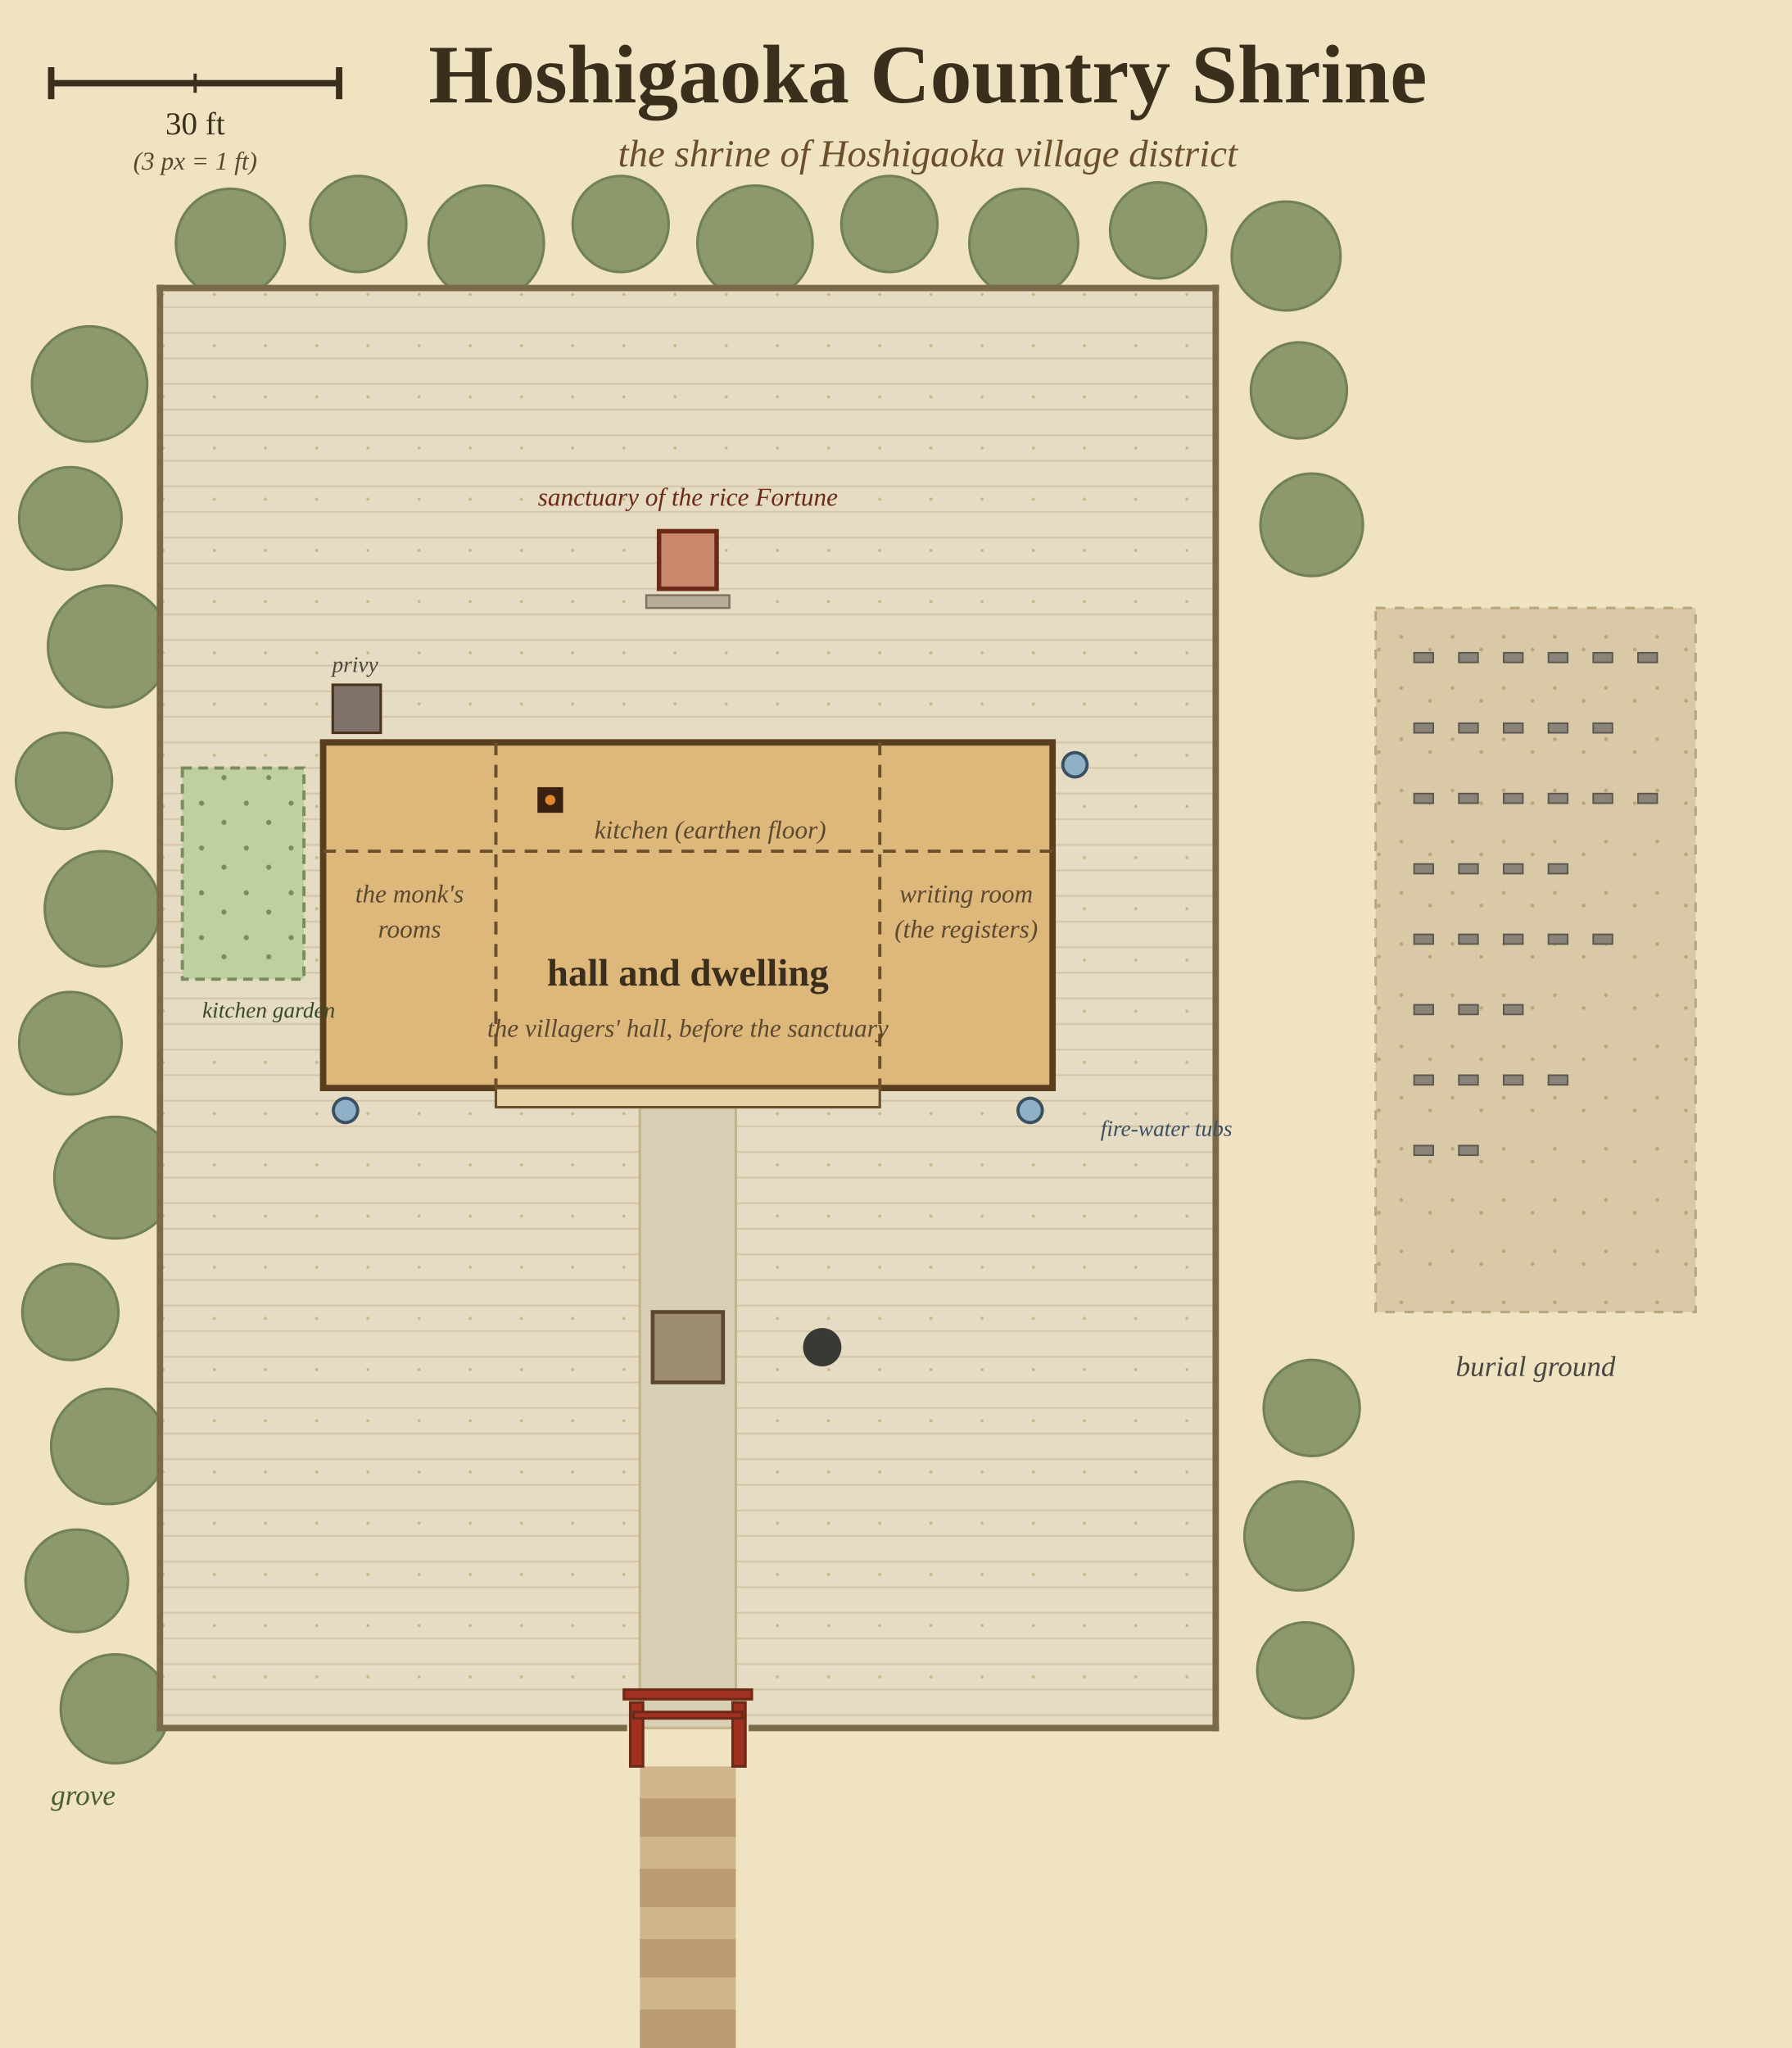
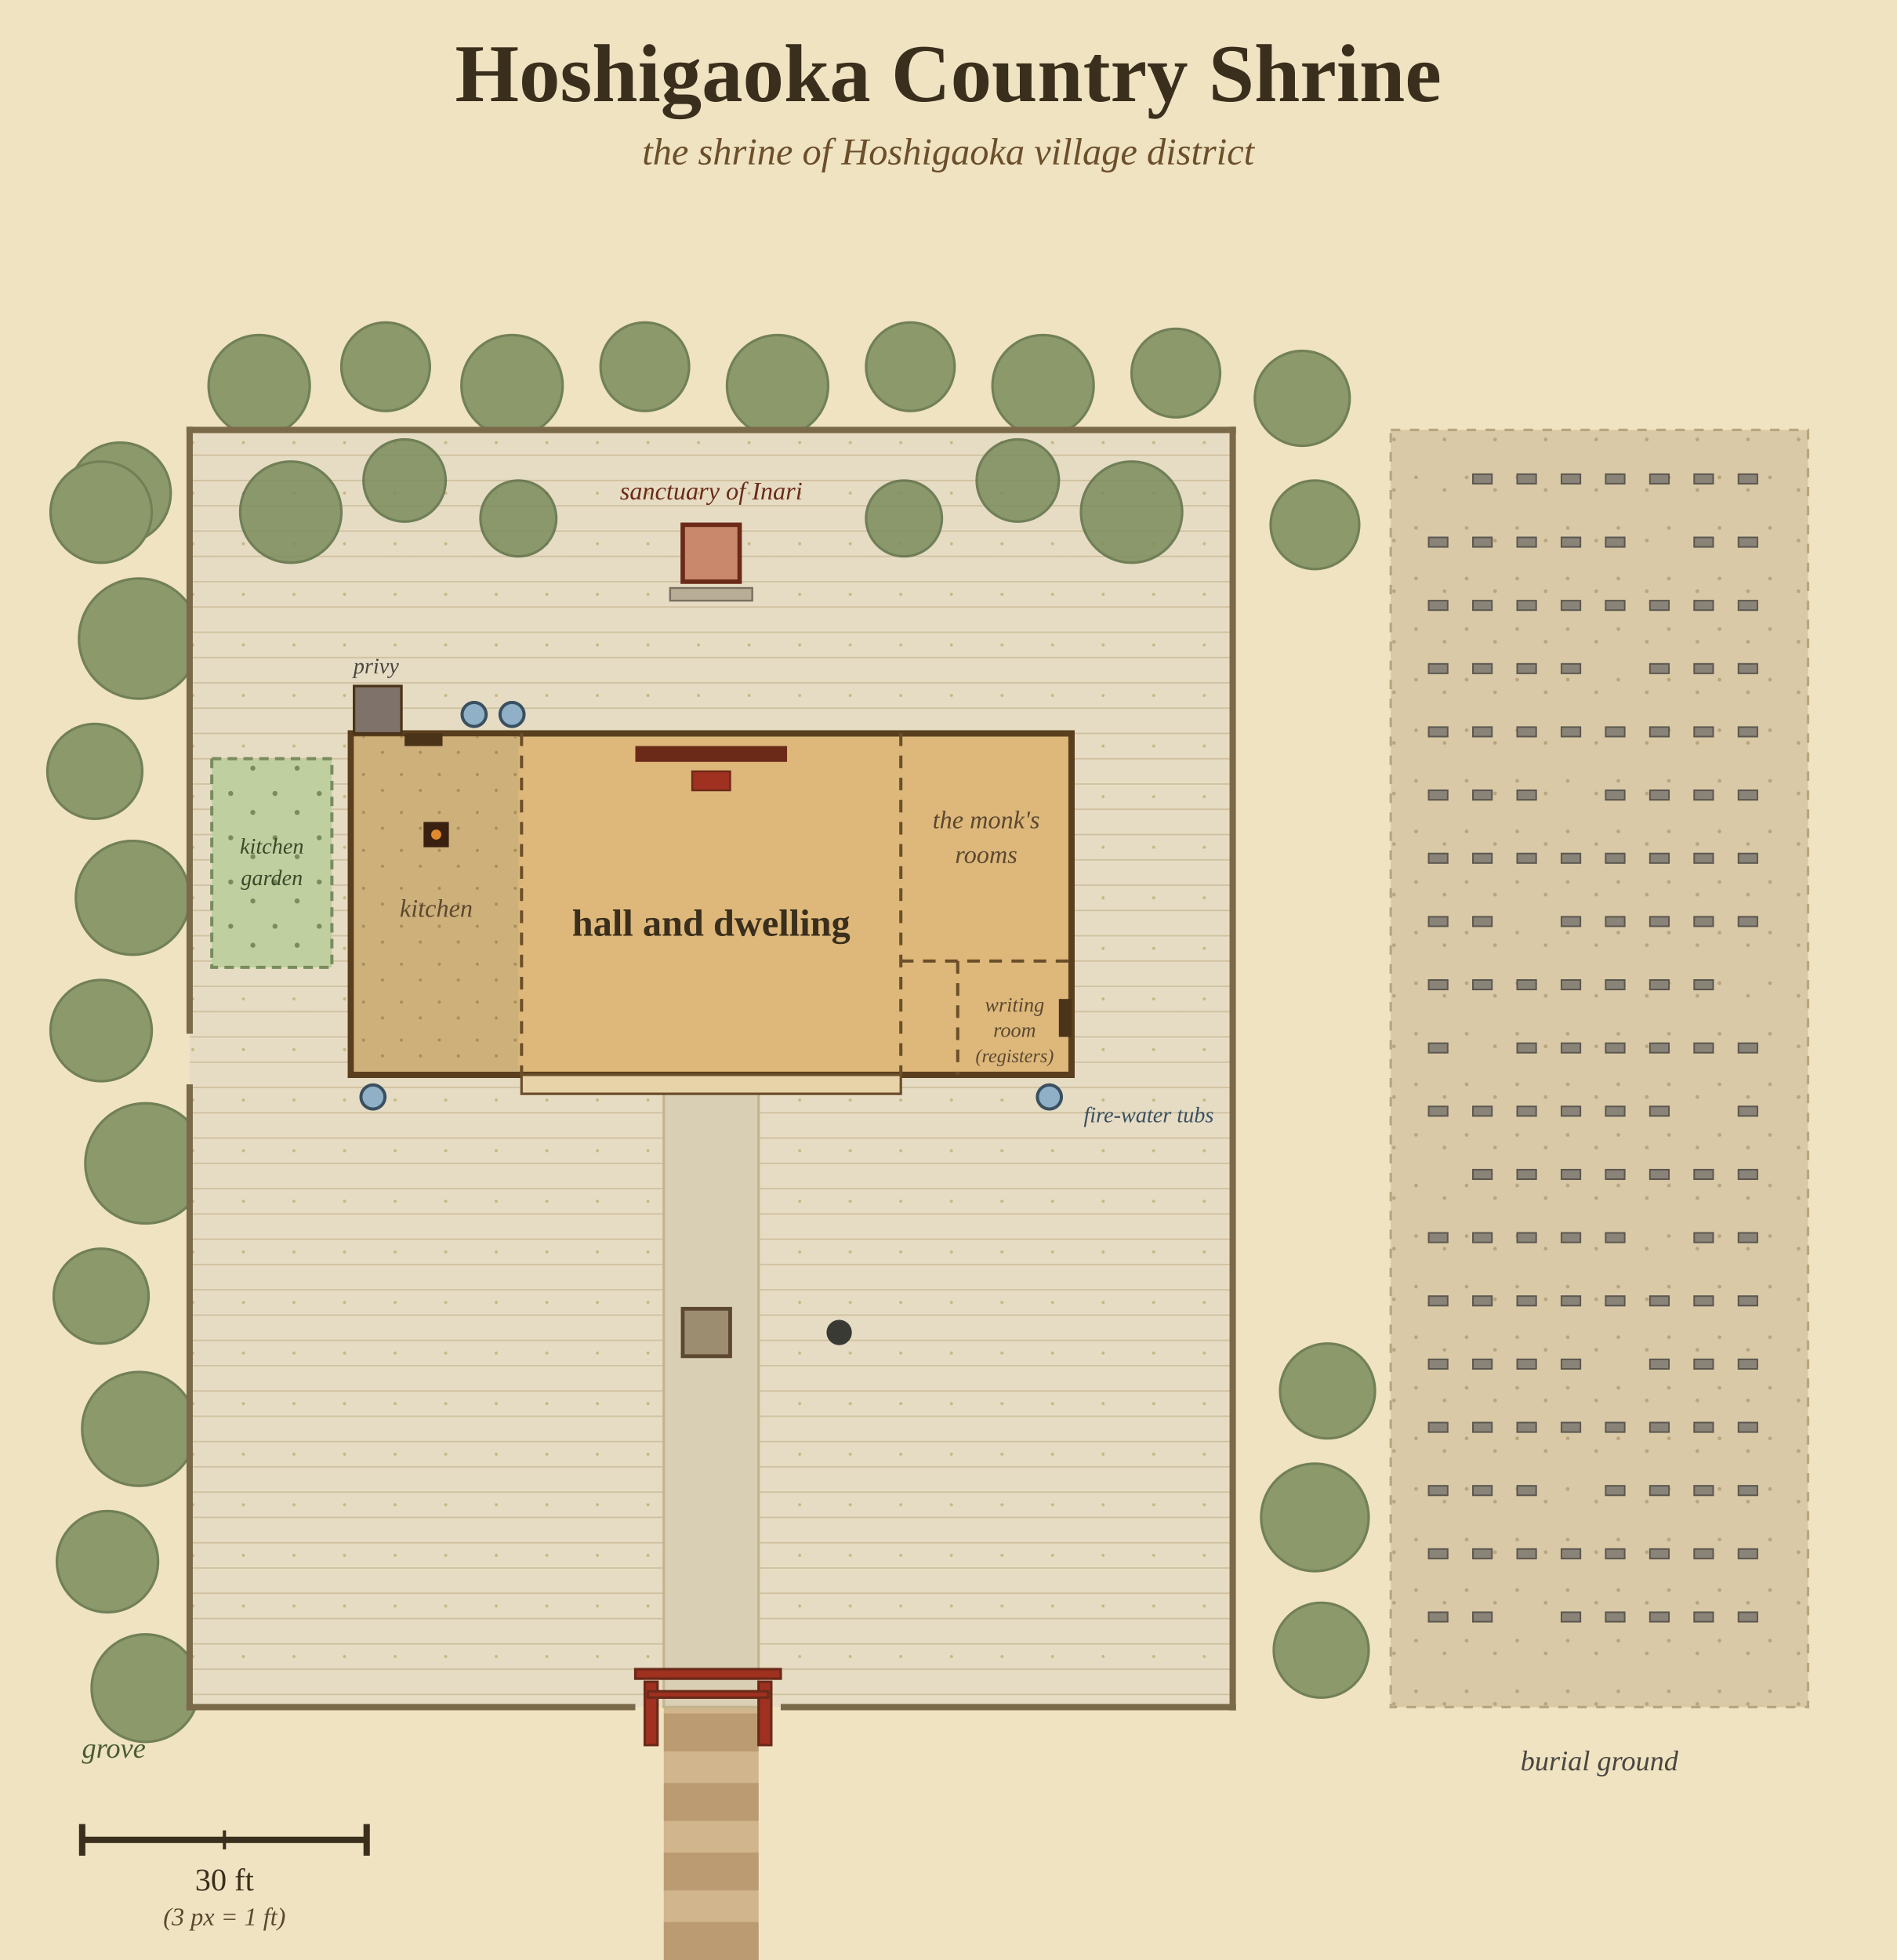
- <svg xmlns="http://www.w3.org/2000/svg" viewBox="150 60 560 640" font-family="Georgia, 'Times New Roman', serif">
+ <svg xmlns="http://www.w3.org/2000/svg" viewBox="140 60 600 620" font-family="Georgia, 'Times New Roman', serif">
  <defs>
    <pattern id="keidai-gravel" patternUnits="userSpaceOnUse" width="16" height="16">
      <rect width="16" height="16" fill="#E6DCC4" />
      <line x1="0" y1="4" x2="16" y2="4" stroke="#D2C4A4" stroke-width="0.5" />
      <line x1="0" y1="12" x2="16" y2="12" stroke="#D2C4A4" stroke-width="0.5" />
      <circle cx="9" cy="8" r="0.5" fill="#C9B884" />
    </pattern>
    <pattern id="garden-stipple" patternUnits="userSpaceOnUse" width="14" height="14">
      <rect width="14" height="14" fill="#BFCFA0" />
      <circle cx="3" cy="3" r="0.8" fill="#7A8C5C" />
      <circle cx="10" cy="9" r="0.8" fill="#7A8C5C" />
    </pattern>
+     <pattern id="doma-earth" patternUnits="userSpaceOnUse" width="12" height="12">
+       <rect width="12" height="12" fill="#CDB07A" />
+       <circle cx="3" cy="5" r="0.5" fill="#A88E58" />
+       <circle cx="9" cy="10" r="0.5" fill="#A88E58" />
+     </pattern>
    <pattern id="bare-earth" patternUnits="userSpaceOnUse" width="16" height="16">
      <rect width="16" height="16" fill="#D9C9A6" />
      <circle cx="5" cy="7" r="0.6" fill="#B9A67E" />
      <circle cx="12" cy="3" r="0.6" fill="#B9A67E" />
    </pattern>
  </defs>
  <rect x="0" y="0" width="900" height="800" fill="#EFE3C2" />
  <g>
-     <path d="M 365 700 L 365 612" stroke="#B89060" stroke-width="30" stroke-linecap="butt" opacity="0.55" />
-     <path d="M 365 700 L 365 612" stroke="#9C7448" stroke-width="30" stroke-dasharray="12 10" fill="none" opacity="0.4" />
+     <path d="M 365 680 L 365 600" stroke="#B89060" stroke-width="30" stroke-linecap="butt" opacity="0.55" />
+     <path d="M 365 680 L 365 600" stroke="#9C7448" stroke-width="30" stroke-dasharray="12 10" fill="none" opacity="0.4" />
  </g>
  <text x="440" y="92" text-anchor="middle" font-size="26" font-weight="bold" fill="#3A2E1C">Hoshigaoka Country Shrine</text>
  <text x="440" y="112" text-anchor="middle" font-size="12" font-style="italic" fill="#6B4F2A">the shrine of Hoshigaoka village district</text>
  <g>
    <g stroke="#3A2E1C">
-       <line x1="166" y1="86" x2="256" y2="86" stroke-width="2" />
-       <line x1="166" y1="81" x2="166" y2="91" stroke-width="2" />
-       <line x1="256" y1="81" x2="256" y2="91" stroke-width="2" />
-       <line x1="211" y1="83" x2="211" y2="89" stroke-width="1" />
+       <line x1="166" y1="642" x2="256" y2="642" stroke-width="2" />
+       <line x1="166" y1="637" x2="166" y2="647" stroke-width="2" />
+       <line x1="256" y1="637" x2="256" y2="647" stroke-width="2" />
+       <line x1="211" y1="639" x2="211" y2="645" stroke-width="1" />
    </g>
-     <text x="211" y="102" text-anchor="middle" font-size="10" fill="#3A2E1C">30 ft</text>
-     <text x="211" y="113" text-anchor="middle" font-size="8" font-style="italic" fill="#5C4830">(3 px = 1 ft)</text>
+     <text x="211" y="658" text-anchor="middle" font-size="10" fill="#3A2E1C">30 ft</text>
+     <text x="211" y="669" text-anchor="middle" font-size="8" font-style="italic" fill="#5C4830">(3 px = 1 ft)</text>
  </g>
  <g fill="#7A8C5C" stroke="#5C6E44" stroke-width="0.8" opacity="0.85">
-     <circle cx="178" cy="180" r="18" />
+     <circle cx="178" cy="216" r="16" />
    <circle cx="172" cy="222" r="16" />
    <circle cx="184" cy="262" r="19" />
    <circle cx="170" cy="304" r="15" />
    <circle cx="182" cy="344" r="18" />
    <circle cx="172" cy="386" r="16" />
    <circle cx="186" cy="428" r="19" />
    <circle cx="172" cy="470" r="15" />
    <circle cx="184" cy="512" r="18" />
    <circle cx="174" cy="554" r="16" />
    <circle cx="186" cy="594" r="17" />
-     <circle cx="222" cy="136" r="17" />
-     <circle cx="262" cy="130" r="15" />
-     <circle cx="302" cy="136" r="18" />
-     <circle cx="344" cy="130" r="15" />
-     <circle cx="386" cy="136" r="18" />
-     <circle cx="428" cy="130" r="15" />
-     <circle cx="470" cy="136" r="17" />
-     <circle cx="512" cy="132" r="15" />
-     <circle cx="552" cy="140" r="17" />
-     <circle cx="556" cy="182" r="15" />
-     <circle cx="560" cy="224" r="16" />
+     <circle cx="222" cy="182" r="16" />
+     <circle cx="262" cy="176" r="14" />
+     <circle cx="302" cy="182" r="16" />
+     <circle cx="344" cy="176" r="14" />
+     <circle cx="386" cy="182" r="16" />
+     <circle cx="428" cy="176" r="14" />
+     <circle cx="470" cy="182" r="16" />
+     <circle cx="512" cy="178" r="14" />
+     <circle cx="552" cy="186" r="15" />
+     <circle cx="556" cy="226" r="14" />
    <circle cx="560" cy="500" r="15" />
    <circle cx="556" cy="540" r="17" />
    <circle cx="558" cy="582" r="15" />
  </g>
-   <text x="176" y="624" text-anchor="middle" font-size="9" font-style="italic" fill="#4A5C34">grove</text>
-   <rect x="580" y="250" width="100" height="220" fill="url(#bare-earth)" stroke="#B9A67E" stroke-width="0.8" stroke-dasharray="3 3" />
+   <text x="176" y="616" text-anchor="middle" font-size="9" font-style="italic" fill="#4A5C34">grove</text>
+   <rect x="580" y="196" width="132" height="404" fill="url(#bare-earth)" stroke="#B9A67E" stroke-width="0.8" stroke-dasharray="3 3" />
  <g fill="#8A8478" stroke="#5C5850" stroke-width="0.5">
-     <rect x="592" y="264" width="6" height="3" />
-     <rect x="606" y="264" width="6" height="3" />
-     <rect x="620" y="264" width="6" height="3" />
-     <rect x="634" y="264" width="6" height="3" />
-     <rect x="648" y="264" width="6" height="3" />
-     <rect x="662" y="264" width="6" height="3" />
-     <rect x="592" y="286" width="6" height="3" />
-     <rect x="606" y="286" width="6" height="3" />
-     <rect x="620" y="286" width="6" height="3" />
-     <rect x="634" y="286" width="6" height="3" />
-     <rect x="648" y="286" width="6" height="3" />
-     <rect x="592" y="308" width="6" height="3" />
-     <rect x="606" y="308" width="6" height="3" />
-     <rect x="620" y="308" width="6" height="3" />
-     <rect x="634" y="308" width="6" height="3" />
-     <rect x="648" y="308" width="6" height="3" />
-     <rect x="662" y="308" width="6" height="3" />
+     <rect x="606" y="210" width="6" height="3" />
+     <rect x="620" y="210" width="6" height="3" />
+     <rect x="634" y="210" width="6" height="3" />
+     <rect x="648" y="210" width="6" height="3" />
+     <rect x="662" y="210" width="6" height="3" />
+     <rect x="676" y="210" width="6" height="3" />
+     <rect x="690" y="210" width="6" height="3" />
+     <rect x="592" y="230" width="6" height="3" />
+     <rect x="606" y="230" width="6" height="3" />
+     <rect x="620" y="230" width="6" height="3" />
+     <rect x="634" y="230" width="6" height="3" />
+     <rect x="648" y="230" width="6" height="3" />
+     <rect x="676" y="230" width="6" height="3" />
+     <rect x="690" y="230" width="6" height="3" />
+     <rect x="592" y="250" width="6" height="3" />
+     <rect x="606" y="250" width="6" height="3" />
+     <rect x="620" y="250" width="6" height="3" />
+     <rect x="634" y="250" width="6" height="3" />
+     <rect x="648" y="250" width="6" height="3" />
+     <rect x="662" y="250" width="6" height="3" />
+     <rect x="676" y="250" width="6" height="3" />
+     <rect x="690" y="250" width="6" height="3" />
+     <rect x="592" y="270" width="6" height="3" />
+     <rect x="606" y="270" width="6" height="3" />
+     <rect x="620" y="270" width="6" height="3" />
+     <rect x="634" y="270" width="6" height="3" />
+     <rect x="662" y="270" width="6" height="3" />
+     <rect x="676" y="270" width="6" height="3" />
+     <rect x="690" y="270" width="6" height="3" />
+     <rect x="592" y="290" width="6" height="3" />
+     <rect x="606" y="290" width="6" height="3" />
+     <rect x="620" y="290" width="6" height="3" />
+     <rect x="634" y="290" width="6" height="3" />
+     <rect x="648" y="290" width="6" height="3" />
+     <rect x="662" y="290" width="6" height="3" />
+     <rect x="676" y="290" width="6" height="3" />
+     <rect x="690" y="290" width="6" height="3" />
+     <rect x="592" y="310" width="6" height="3" />
+     <rect x="606" y="310" width="6" height="3" />
+     <rect x="620" y="310" width="6" height="3" />
+     <rect x="648" y="310" width="6" height="3" />
+     <rect x="662" y="310" width="6" height="3" />
+     <rect x="676" y="310" width="6" height="3" />
+     <rect x="690" y="310" width="6" height="3" />
    <rect x="592" y="330" width="6" height="3" />
    <rect x="606" y="330" width="6" height="3" />
    <rect x="620" y="330" width="6" height="3" />
    <rect x="634" y="330" width="6" height="3" />
-     <rect x="592" y="352" width="6" height="3" />
-     <rect x="606" y="352" width="6" height="3" />
-     <rect x="620" y="352" width="6" height="3" />
-     <rect x="634" y="352" width="6" height="3" />
-     <rect x="648" y="352" width="6" height="3" />
-     <rect x="592" y="374" width="6" height="3" />
-     <rect x="606" y="374" width="6" height="3" />
-     <rect x="620" y="374" width="6" height="3" />
-     <rect x="592" y="396" width="6" height="3" />
-     <rect x="606" y="396" width="6" height="3" />
-     <rect x="620" y="396" width="6" height="3" />
-     <rect x="634" y="396" width="6" height="3" />
-     <rect x="592" y="418" width="6" height="3" />
-     <rect x="606" y="418" width="6" height="3" />
-   </g>
-   <text x="630" y="490" text-anchor="middle" font-size="9" font-style="italic" fill="#4A4640">burial ground</text>
-   <rect x="200" y="150" width="330" height="450" fill="url(#keidai-gravel)" id="precinct" />
+     <rect x="648" y="330" width="6" height="3" />
+     <rect x="662" y="330" width="6" height="3" />
+     <rect x="676" y="330" width="6" height="3" />
+     <rect x="690" y="330" width="6" height="3" />
+     <rect x="592" y="350" width="6" height="3" />
+     <rect x="606" y="350" width="6" height="3" />
+     <rect x="634" y="350" width="6" height="3" />
+     <rect x="648" y="350" width="6" height="3" />
+     <rect x="662" y="350" width="6" height="3" />
+     <rect x="676" y="350" width="6" height="3" />
+     <rect x="690" y="350" width="6" height="3" />
+     <rect x="592" y="370" width="6" height="3" />
+     <rect x="606" y="370" width="6" height="3" />
+     <rect x="620" y="370" width="6" height="3" />
+     <rect x="634" y="370" width="6" height="3" />
+     <rect x="648" y="370" width="6" height="3" />
+     <rect x="662" y="370" width="6" height="3" />
+     <rect x="676" y="370" width="6" height="3" />
+     <rect x="592" y="390" width="6" height="3" />
+     <rect x="620" y="390" width="6" height="3" />
+     <rect x="634" y="390" width="6" height="3" />
+     <rect x="648" y="390" width="6" height="3" />
+     <rect x="662" y="390" width="6" height="3" />
+     <rect x="676" y="390" width="6" height="3" />
+     <rect x="690" y="390" width="6" height="3" />
+     <rect x="592" y="410" width="6" height="3" />
+     <rect x="606" y="410" width="6" height="3" />
+     <rect x="620" y="410" width="6" height="3" />
+     <rect x="634" y="410" width="6" height="3" />
+     <rect x="648" y="410" width="6" height="3" />
+     <rect x="662" y="410" width="6" height="3" />
+     <rect x="690" y="410" width="6" height="3" />
+     <rect x="606" y="430" width="6" height="3" />
+     <rect x="620" y="430" width="6" height="3" />
+     <rect x="634" y="430" width="6" height="3" />
+     <rect x="648" y="430" width="6" height="3" />
+     <rect x="662" y="430" width="6" height="3" />
+     <rect x="676" y="430" width="6" height="3" />
+     <rect x="690" y="430" width="6" height="3" />
+     <rect x="592" y="450" width="6" height="3" />
+     <rect x="606" y="450" width="6" height="3" />
+     <rect x="620" y="450" width="6" height="3" />
+     <rect x="634" y="450" width="6" height="3" />
+     <rect x="648" y="450" width="6" height="3" />
+     <rect x="676" y="450" width="6" height="3" />
+     <rect x="690" y="450" width="6" height="3" />
+     <rect x="592" y="470" width="6" height="3" />
+     <rect x="606" y="470" width="6" height="3" />
+     <rect x="620" y="470" width="6" height="3" />
+     <rect x="634" y="470" width="6" height="3" />
+     <rect x="648" y="470" width="6" height="3" />
+     <rect x="662" y="470" width="6" height="3" />
+     <rect x="676" y="470" width="6" height="3" />
+     <rect x="690" y="470" width="6" height="3" />
+     <rect x="592" y="490" width="6" height="3" />
+     <rect x="606" y="490" width="6" height="3" />
+     <rect x="620" y="490" width="6" height="3" />
+     <rect x="634" y="490" width="6" height="3" />
+     <rect x="662" y="490" width="6" height="3" />
+     <rect x="676" y="490" width="6" height="3" />
+     <rect x="690" y="490" width="6" height="3" />
+     <rect x="592" y="510" width="6" height="3" />
+     <rect x="606" y="510" width="6" height="3" />
+     <rect x="620" y="510" width="6" height="3" />
+     <rect x="634" y="510" width="6" height="3" />
+     <rect x="648" y="510" width="6" height="3" />
+     <rect x="662" y="510" width="6" height="3" />
+     <rect x="676" y="510" width="6" height="3" />
+     <rect x="690" y="510" width="6" height="3" />
+     <rect x="592" y="530" width="6" height="3" />
+     <rect x="606" y="530" width="6" height="3" />
+     <rect x="620" y="530" width="6" height="3" />
+     <rect x="648" y="530" width="6" height="3" />
+     <rect x="662" y="530" width="6" height="3" />
+     <rect x="676" y="530" width="6" height="3" />
+     <rect x="690" y="530" width="6" height="3" />
+     <rect x="592" y="550" width="6" height="3" />
+     <rect x="606" y="550" width="6" height="3" />
+     <rect x="620" y="550" width="6" height="3" />
+     <rect x="634" y="550" width="6" height="3" />
+     <rect x="648" y="550" width="6" height="3" />
+     <rect x="662" y="550" width="6" height="3" />
+     <rect x="676" y="550" width="6" height="3" />
+     <rect x="690" y="550" width="6" height="3" />
+     <rect x="592" y="570" width="6" height="3" />
+     <rect x="606" y="570" width="6" height="3" />
+     <rect x="634" y="570" width="6" height="3" />
+     <rect x="648" y="570" width="6" height="3" />
+     <rect x="662" y="570" width="6" height="3" />
+     <rect x="676" y="570" width="6" height="3" />
+     <rect x="690" y="570" width="6" height="3" />
+   </g>
+   <text x="646" y="620" text-anchor="middle" font-size="9" font-style="italic" fill="#4A4640">burial ground</text>
+   <rect x="200" y="196" width="330" height="404" fill="url(#keidai-gravel)" id="precinct" />
  <g id="fence" stroke="#7A6A4A" stroke-width="2" fill="none" stroke-linecap="square">
-     <line x1="200" y1="150" x2="530" y2="150" />
-     <line x1="200" y1="150" x2="200" y2="600" />
-     <line x1="530" y1="150" x2="530" y2="600" />
-     <line x1="200" y1="600" x2="345" y2="600" />
-     <line x1="385" y1="600" x2="530" y2="600" />
+     <line x1="200" y1="196" x2="530" y2="196" />
+     <line x1="200" y1="196" x2="200" y2="386" />
+     <line x1="200" y1="404" x2="200" y2="600" />
+     <line x1="530" y1="196" x2="530" y2="600" />
+     <line x1="200" y1="600" x2="340" y2="600" />
+     <line x1="388" y1="600" x2="530" y2="600" />
+   </g>
+   <g fill="#7A8C5C" stroke="#5C6E44" stroke-width="0.8" opacity="0.85">
+     <circle cx="232" cy="222" r="16" />
+     <circle cx="268" cy="212" r="13" />
+     <circle cx="304" cy="224" r="12" />
+     <circle cx="426" cy="224" r="12" />
+     <circle cx="462" cy="212" r="13" />
+     <circle cx="498" cy="222" r="16" />
  </g>
  <rect x="350" y="404" width="30" height="196" fill="#D9CFB4" stroke="#C4B48E" stroke-width="0.8" id="approach" />
-   <rect x="347" y="588" width="36" height="24" fill="none" id="arch" />
+   <rect x="341" y="588" width="46" height="24" fill="none" id="arch" />
  <g fill="#A03020" stroke="#6B2A18" stroke-width="0.8">
-     <rect x="347" y="592" width="4" height="20" />
-     <rect x="379" y="592" width="4" height="20" />
-     <rect x="345" y="588" width="40" height="3" />
-     <rect x="348" y="595" width="34" height="2" />
-   </g>
-   <rect x="354" y="470" width="22" height="22" fill="#9C8C70" stroke="#5C4830" stroke-width="1.2" id="well" />
-   <circle cx="407" cy="481" r="6" fill="#3A3A34" />
+     <rect x="344" y="592" width="4" height="20" />
+     <rect x="380" y="592" width="4" height="20" />
+     <rect x="341" y="588" width="46" height="3" />
+     <rect x="345" y="595" width="38" height="2" />
+   </g>
+   <rect x="356" y="474" width="15" height="15" fill="#9C8C70" stroke="#5C4830" stroke-width="1.2" id="well" />
+   <circle cx="405.5" cy="481.5" r="4" fill="#3A3A34" />
  <rect x="251" y="292" width="228" height="108" fill="#DDB87A" stroke="#5A3F1E" stroke-width="2" id="hall" />
+   <rect x="252" y="293" width="52" height="106" fill="url(#doma-earth)" />
  <g stroke="#6B4F2A" stroke-width="1" stroke-dasharray="4 3" fill="none">
    <line x1="305" y1="292" x2="305" y2="400" />
    <line x1="425" y1="292" x2="425" y2="400" />
-     <line x1="251" y1="326" x2="479" y2="326" />
+     <line x1="425" y1="364" x2="479" y2="364" />
+     <line x1="443" y1="364" x2="443" y2="400" />
  </g>
  <rect x="305" y="400" width="120" height="6" fill="#E8D2A8" stroke="#6B4F2A" stroke-width="0.8" />
-   <text x="365" y="368" text-anchor="middle" font-size="12" font-weight="bold" fill="#3A2E1C">hall and dwelling</text>
-   <text x="365" y="384" text-anchor="middle" font-size="8" font-style="italic" fill="#5C4830">the villagers' hall, before the sanctuary</text>
-   <text x="278" y="342" text-anchor="middle" font-size="8" font-style="italic" fill="#5C4830">the monk's</text>
-   <text x="278" y="353" text-anchor="middle" font-size="8" font-style="italic" fill="#5C4830">rooms</text>
-   <text x="452" y="342" text-anchor="middle" font-size="8" font-style="italic" fill="#5C4830">writing room</text>
-   <text x="452" y="353" text-anchor="middle" font-size="8" font-style="italic" fill="#5C4830">(the registers)</text>
-   <text x="372" y="322" text-anchor="middle" font-size="8" font-style="italic" fill="#5C4830">kitchen (earthen floor)</text>
-   <rect x="318" y="306" width="8" height="8" fill="#3A2010" />
-   <circle cx="322" cy="310" r="1.6" fill="#E08A30" />
+   <rect x="341" y="296" width="48" height="5" fill="#6B2A18" />
+   <rect x="359" y="304" width="12" height="6" fill="#A03020" stroke="#6B2A18" stroke-width="0.6" />
+   <text x="365" y="356" text-anchor="middle" font-size="12" font-weight="bold" fill="#3A2E1C">hall and dwelling</text>
+   <text x="452" y="322" text-anchor="middle" font-size="8" font-style="italic" fill="#5C4830">the monk's</text>
+   <text x="452" y="333" text-anchor="middle" font-size="8" font-style="italic" fill="#5C4830">rooms</text>
+   <text x="461" y="380" text-anchor="middle" font-size="6.5" font-style="italic" fill="#5C4830">writing</text>
+   <text x="461" y="388" text-anchor="middle" font-size="6.5" font-style="italic" fill="#5C4830">room</text>
+   <text x="461" y="396" text-anchor="middle" font-size="6" font-style="italic" fill="#5C4830">(registers)</text>
+   <rect x="475" y="376" width="4" height="12" fill="#4A3318" />
+   <text x="278" y="350" text-anchor="middle" font-size="8" font-style="italic" fill="#5C4830">kitchen</text>
+   <rect x="274" y="320" width="8" height="8" fill="#3A2010" />
+   <circle cx="278" cy="324" r="1.6" fill="#E08A30" />
+   <rect x="268" y="292" width="12" height="4" fill="#4A3318" />
  <rect x="352" y="246" width="26" height="4" fill="#B8AE98" stroke="#7A7060" stroke-width="0.6" />
  <rect x="356" y="226" width="18" height="18" fill="#C9876C" stroke="#6B2A18" stroke-width="1.4" id="sanctuary" />
-   <text x="365" y="218" text-anchor="middle" font-size="8" font-style="italic" fill="#6B2A18">sanctuary of the rice Fortune</text>
-   <rect x="254" y="274" width="15" height="15" fill="#7E726A" stroke="#4A3318" stroke-width="0.8" />
-   <text x="261" y="270" text-anchor="middle" font-size="7" font-style="italic" fill="#4A4640">privy</text>
+   <text x="365" y="218" text-anchor="middle" font-size="8" font-style="italic" fill="#6B2A18">sanctuary of Inari</text>
+   <rect x="252" y="277" width="15" height="15" fill="#7E726A" stroke="#4A3318" stroke-width="0.8" />
+   <text x="259" y="273" text-anchor="middle" font-size="7" font-style="italic" fill="#4A4640">privy</text>
  <rect x="207" y="300" width="38" height="66" fill="url(#garden-stipple)" stroke="#7A8C5C" stroke-width="1" stroke-dasharray="3 2" id="kitchen_garden" />
-   <text x="234" y="378" text-anchor="middle" font-size="7" font-style="italic" fill="#3A4A28">kitchen garden</text>
+   <text x="226" y="330" text-anchor="middle" font-size="7" font-style="italic" fill="#3A4A28">kitchen</text>
+   <text x="226" y="340" text-anchor="middle" font-size="7" font-style="italic" fill="#3A4A28">garden</text>
  <g fill="#8FB0C6" stroke="#3A5060" stroke-width="1">
+     <circle cx="290" cy="286" r="3.8" />
+     <circle cx="302" cy="286" r="3.8" />
    <circle cx="258" cy="407" r="3.8" />
    <circle cx="472" cy="407" r="3.8" />
-     <circle cx="486" cy="299" r="3.8" />
-   </g>
-   <text x="494" y="415" font-size="7" font-style="italic" fill="#3A5060">fire-water tubs</text>
+   </g>
+   <text x="524" y="415" text-anchor="end" font-size="7" font-style="italic" fill="#3A5060">fire-water tubs</text>
</svg>
